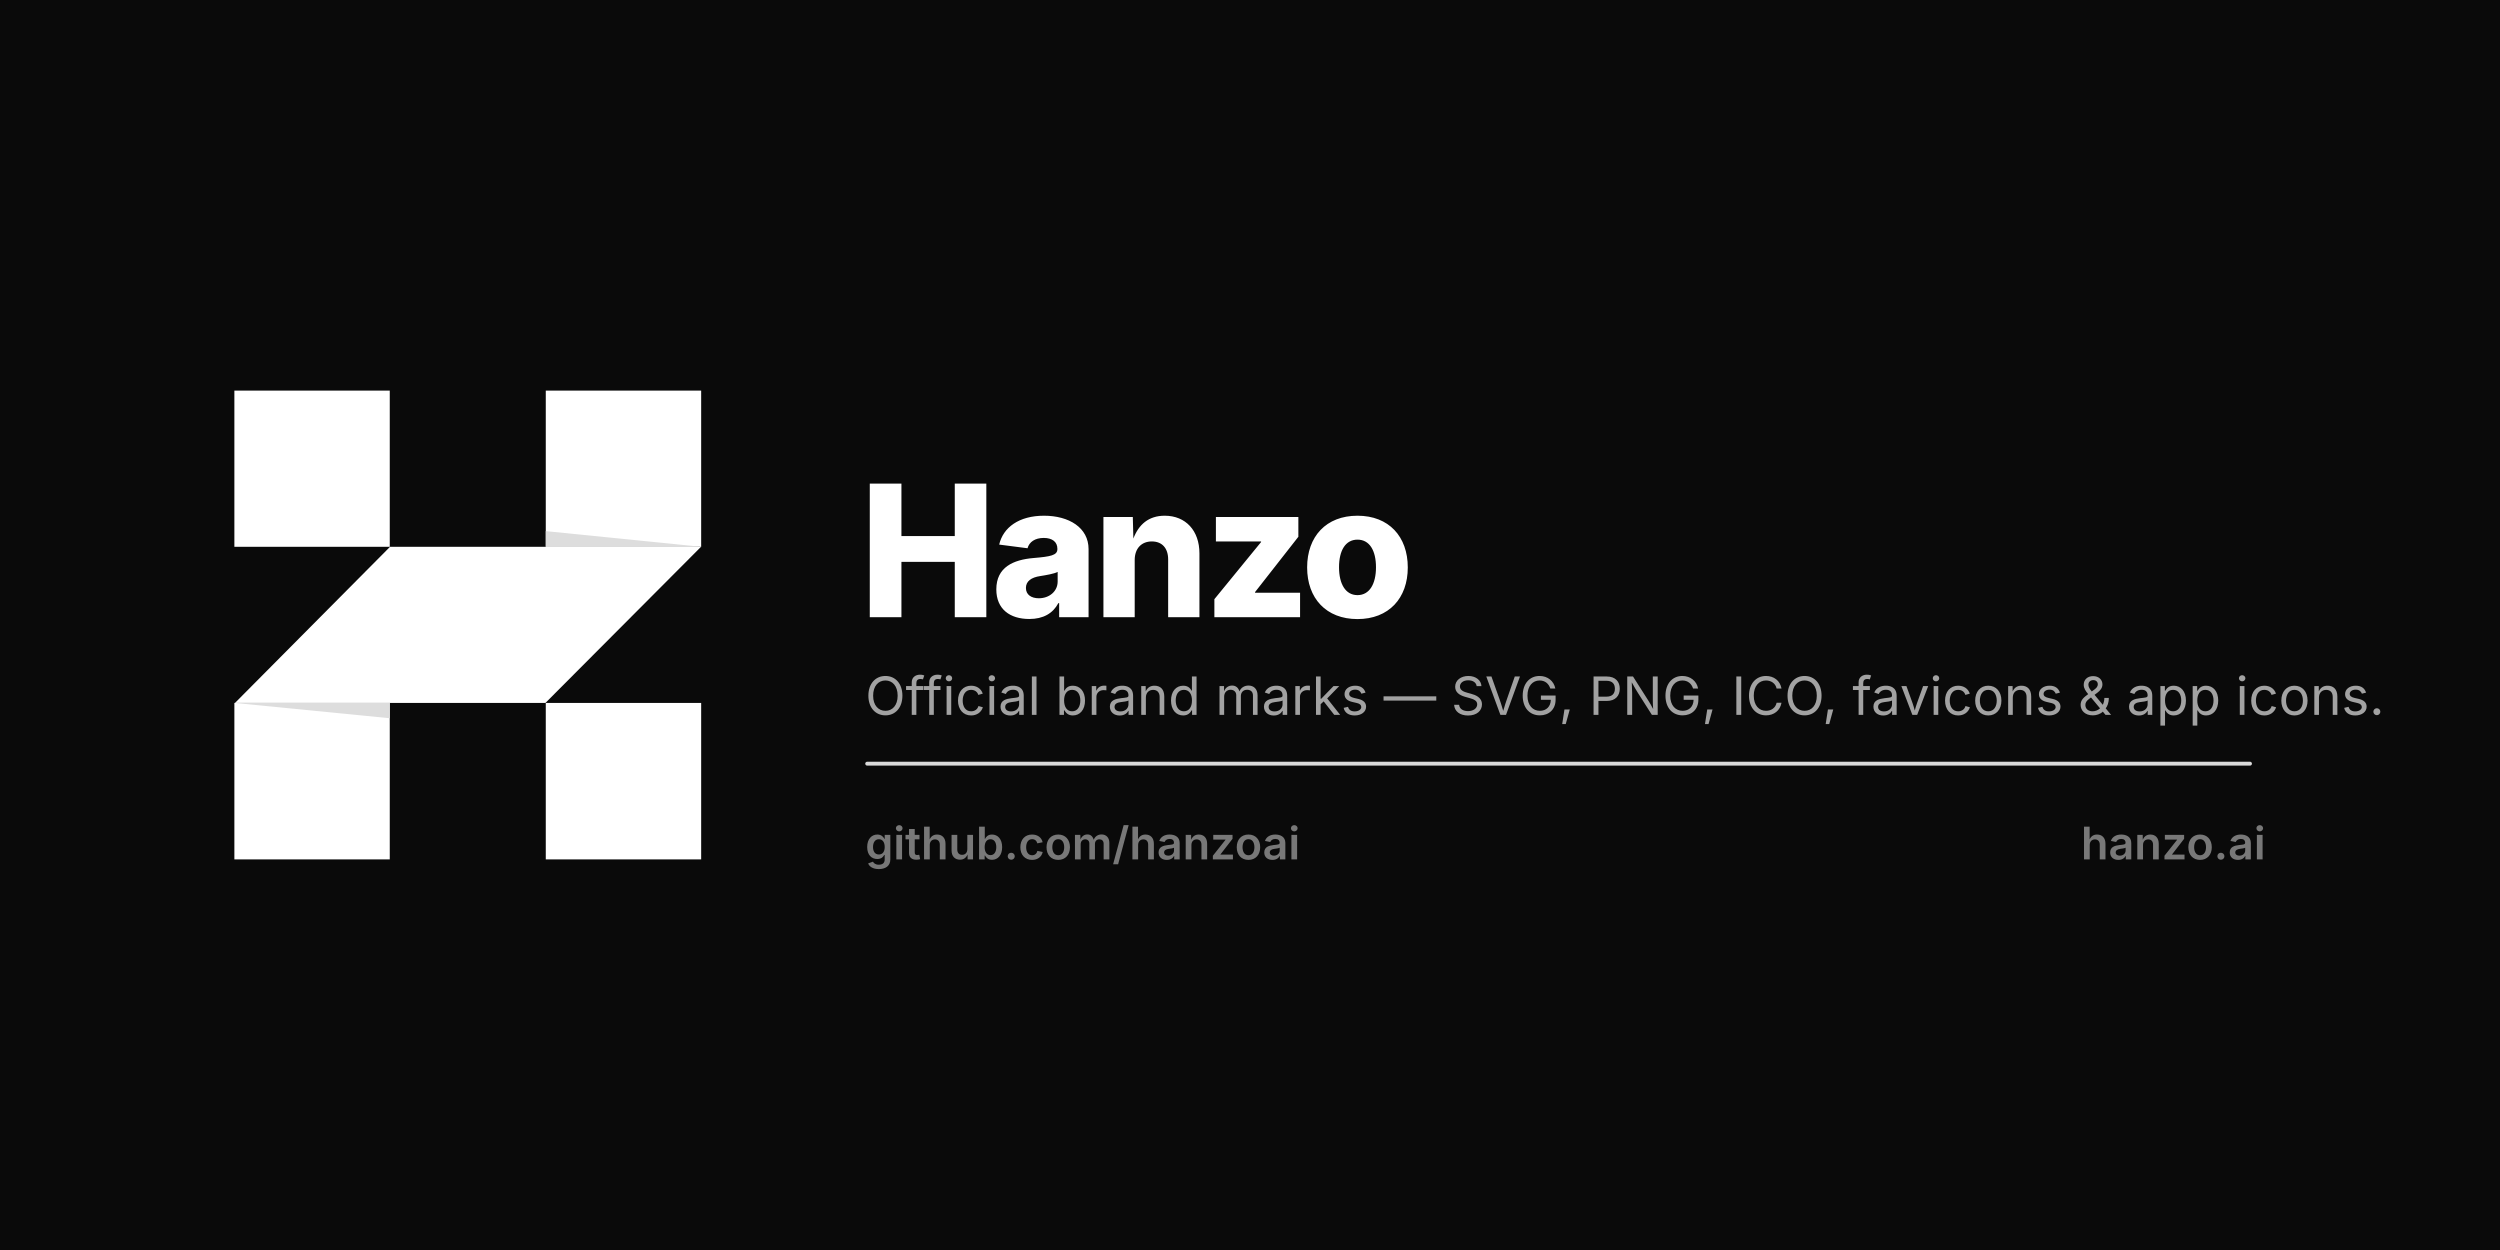
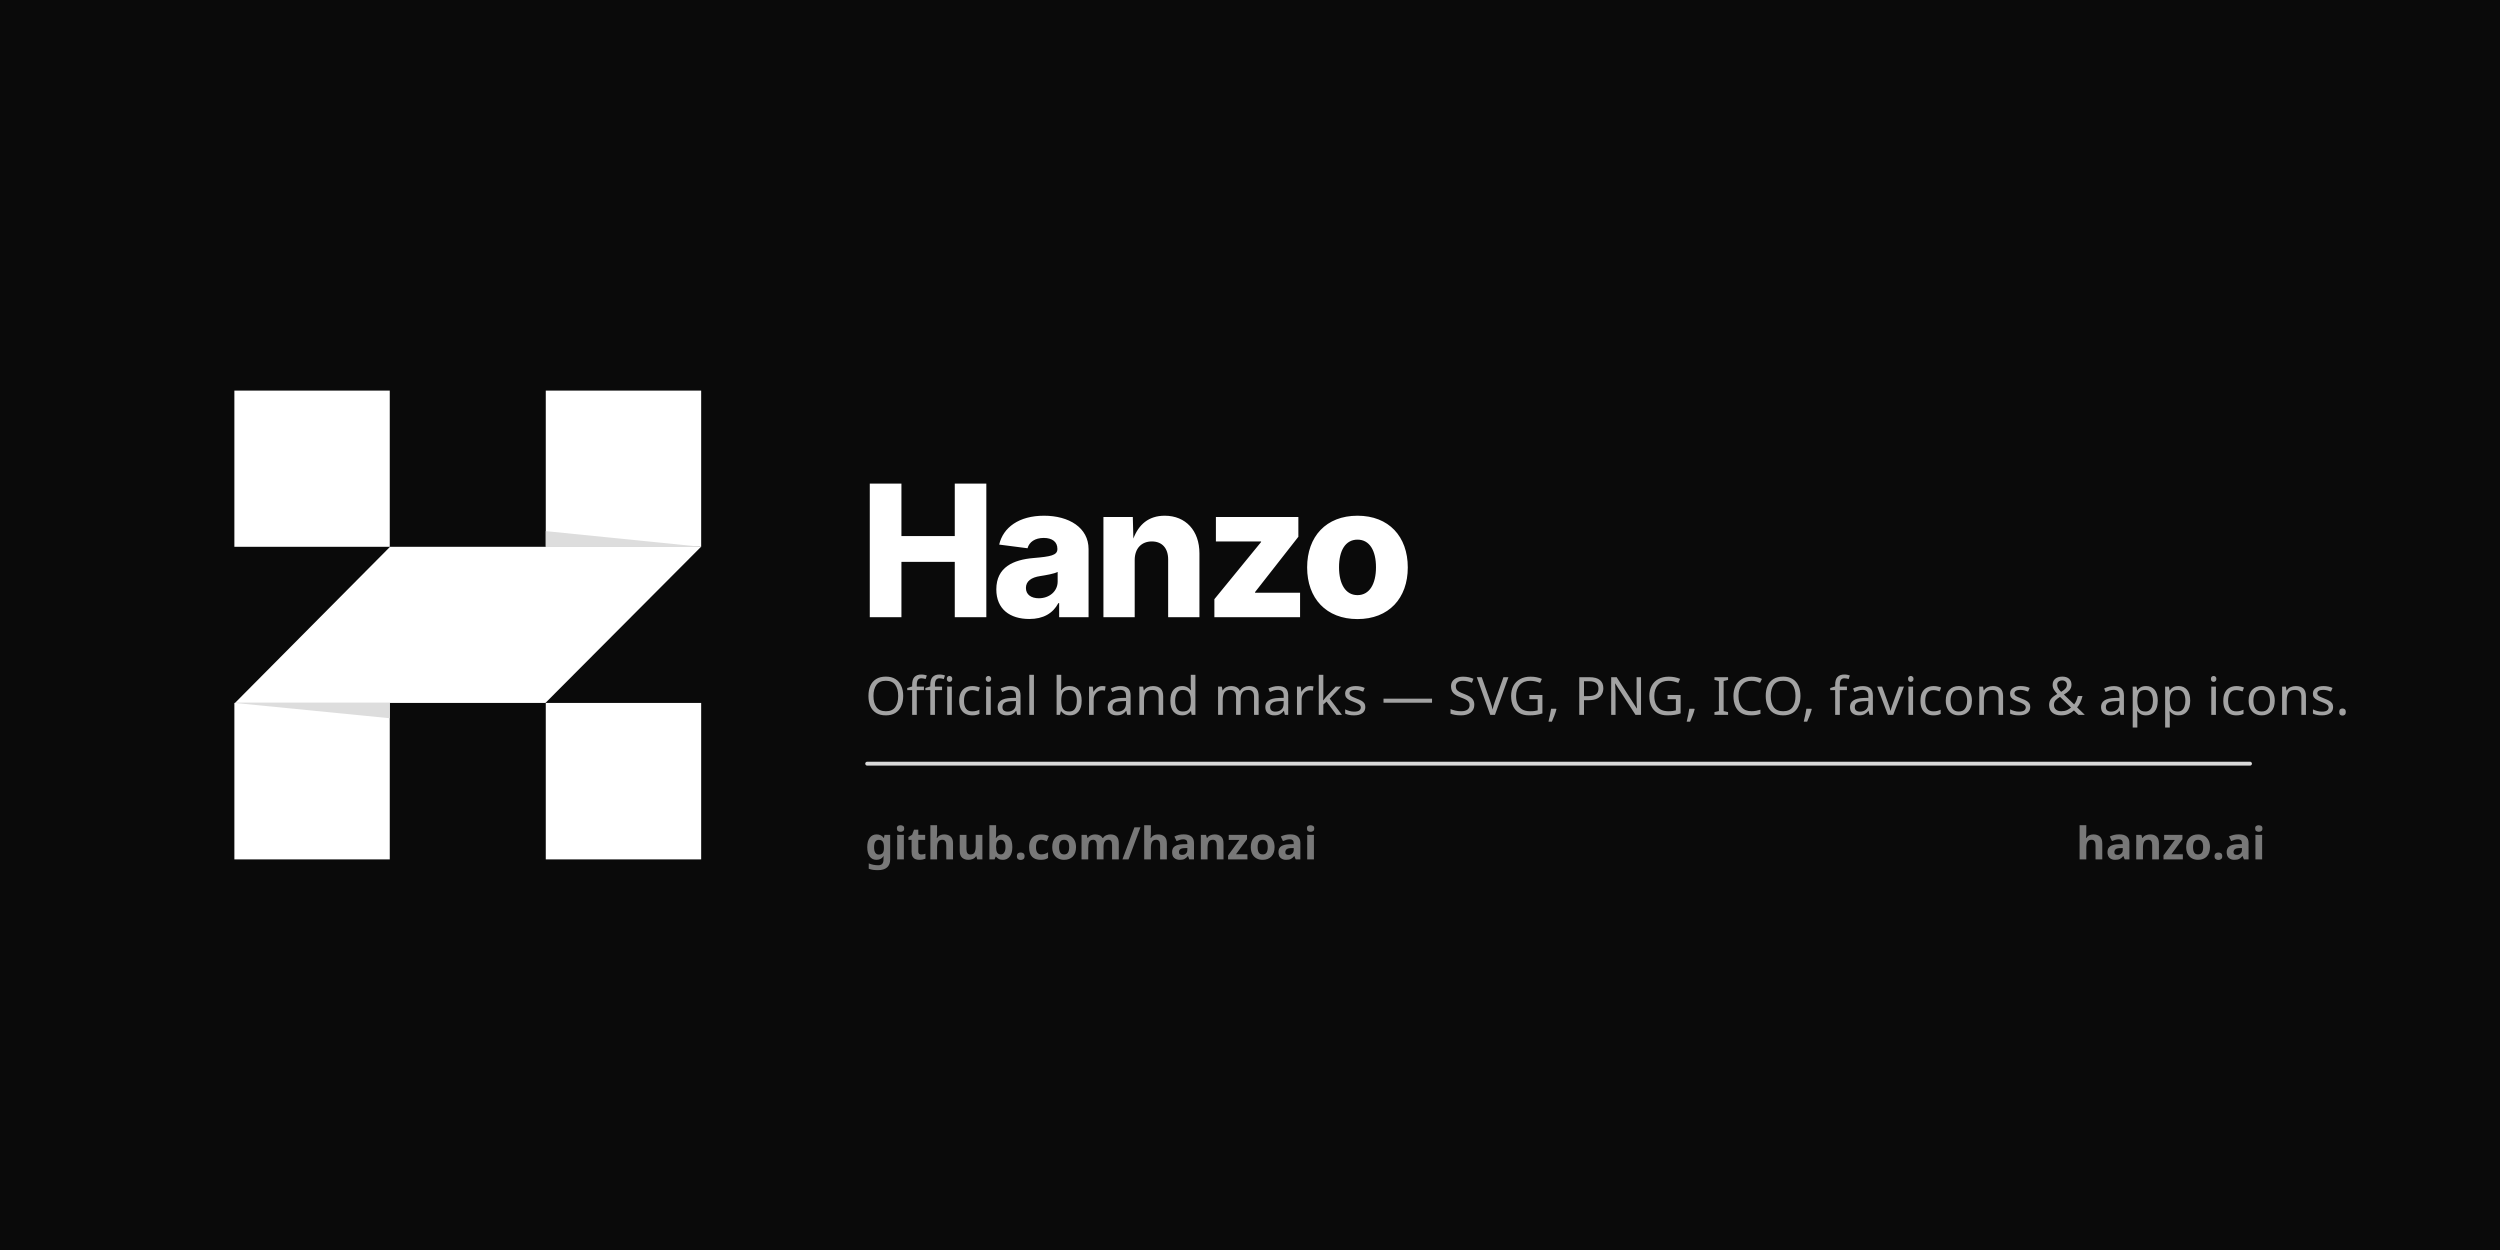
<svg xmlns="http://www.w3.org/2000/svg" width="1280" height="640" viewBox="0 0 1280 640" role="img" aria-label="Hanzo brand assets">
  <rect width="1280" height="640" fill="#0A0A0A" />
  <svg x="120" y="200" width="240" height="240" viewBox="0 0 67 67">
    <path d="M22.21 67V44.637H0V67H22.21Z" fill="#ffffff" />
    <path d="M0 44.637L22.21 46.828V44.637H0Z" fill="#DDDDDD" />
    <path d="M66.704 22.318H22.253L0.088 44.637H44.463L66.704 22.318Z" fill="#ffffff" />
    <path d="M22.21 0H0V22.318H22.21V0Z" fill="#ffffff" />
    <path d="M66.72 0H44.51V22.318H66.72V0Z" fill="#ffffff" />
    <path d="M66.675 22.319L44.51 20.082V22.319H66.675Z" fill="#DDDDDD" />
    <path d="M66.72 67V44.637H44.51V67H66.72Z" fill="#ffffff" />
  </svg>
-   <text x="440" y="316" font-family="Inter,system-ui,-apple-system,sans-serif" font-size="94" font-weight="800" letter-spacing="-3" fill="#ffffff">Hanzo</text>
-   <text x="443" y="366" font-family="Inter,system-ui,sans-serif" font-size="27" fill="#ffffff" opacity=".62">Official brand marks — SVG, PNG, ICO, favicons &amp; app icons.</text>
+   <text x="440" y="316" font-family="Zen,system-ui,-apple-system,sans-serif" font-size="94" font-weight="800" letter-spacing="-3" fill="#ffffff">Hanzo</text>
+   <text x="443" y="366" font-family="Zen,system-ui,sans-serif" font-size="27" fill="#ffffff" opacity=".62">Official brand marks — SVG, PNG, ICO, favicons &amp; app icons.</text>
  <rect x="443" y="390" width="710" height="2" rx="1" fill="#ffffff" opacity=".85" />
-   <text x="443" y="440" font-family="Inter,system-ui,sans-serif" font-size="23" font-weight="600" fill="#ffffff" opacity=".45">github.com/hanzoai</text>
-   <text x="1160" y="440" text-anchor="end" font-family="Inter,system-ui,sans-serif" font-size="23" font-weight="600" fill="#ffffff" opacity=".45">hanzo.ai</text>
+   <text x="443" y="440" font-family="Zen,system-ui,sans-serif" font-size="23" font-weight="600" fill="#ffffff" opacity=".45">github.com/hanzoai</text>
+   <text x="1160" y="440" text-anchor="end" font-family="Zen,system-ui,sans-serif" font-size="23" font-weight="600" fill="#ffffff" opacity=".45">hanzo.ai</text>
</svg>
